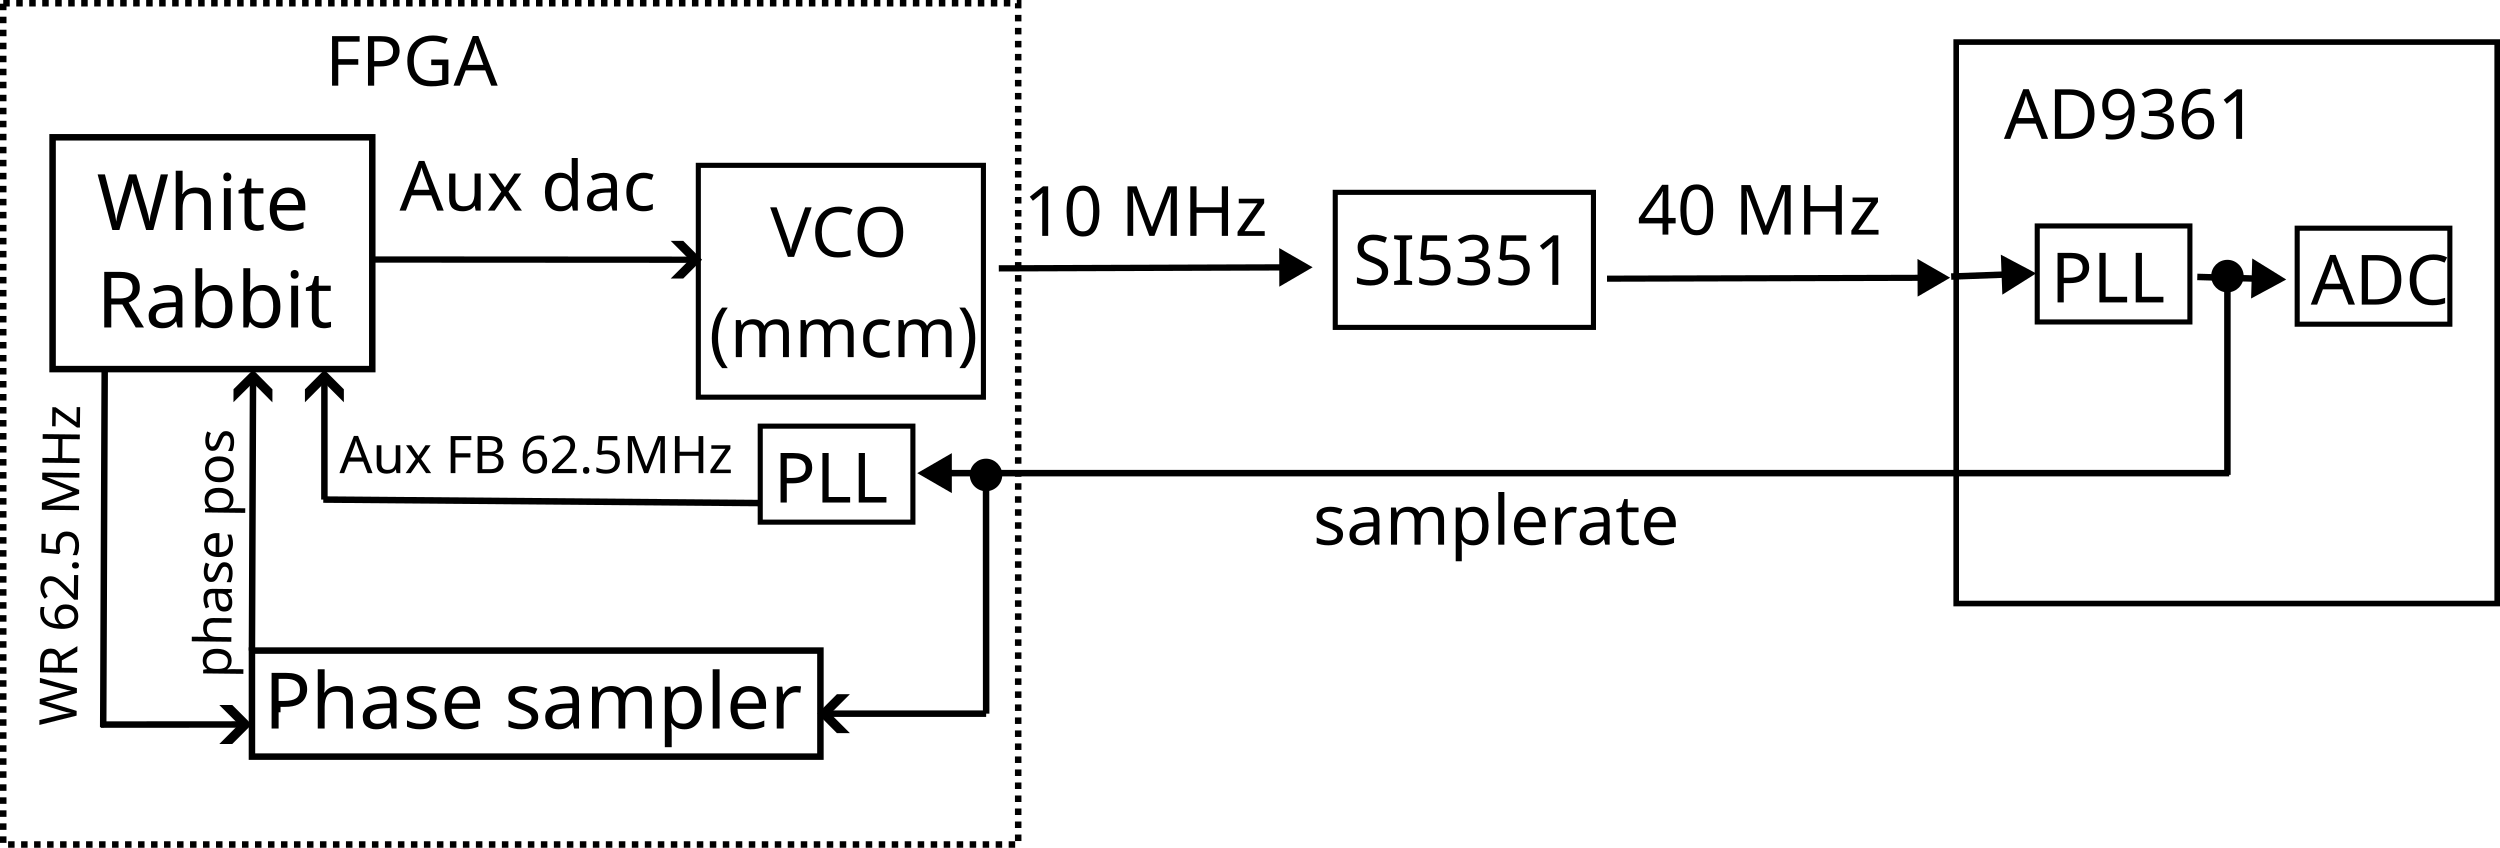
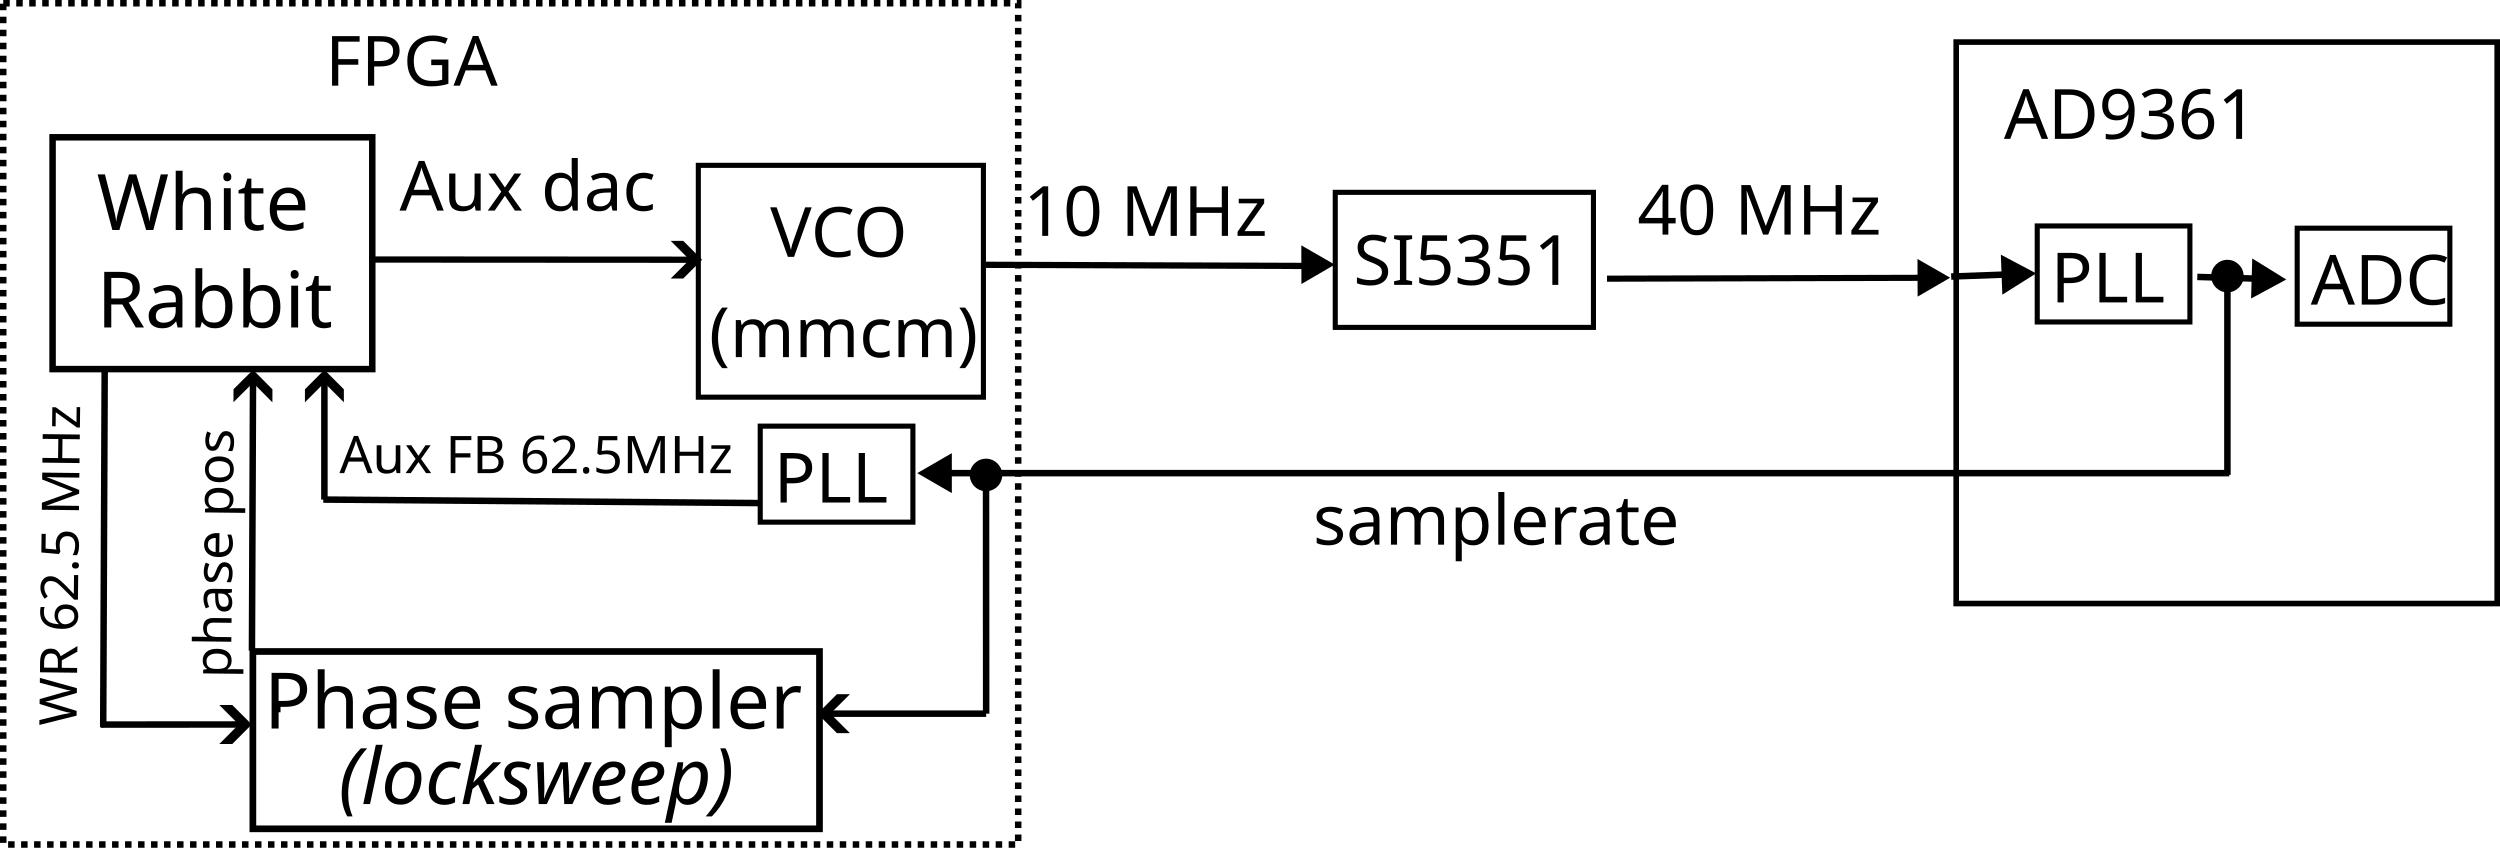
<svg xmlns="http://www.w3.org/2000/svg" version="1.1" id="svg1" width="385.333" height="130.667" viewBox="0 0 385.333 130.667">
  <defs id="defs1">
    <marker style="overflow:visible" id="marker42" refX="0" refY="0" orient="auto-start-reverse" markerWidth="1" markerHeight="1" viewBox="0 0 1 1" preserveAspectRatio="xMidYMid">
      <path style="fill:context-stroke;fill-rule:evenodd;stroke:none" d="m 1,0 -3,3 h -2 l 3,-3 -3,-3 h 2 z" id="path42" />
    </marker>
    <marker style="overflow:visible" id="marker41" refX="0" refY="0" orient="auto-start-reverse" markerWidth="1" markerHeight="1" viewBox="0 0 1 1" preserveAspectRatio="xMidYMid">
      <path style="fill:context-stroke;fill-rule:evenodd;stroke:none" d="m 1,0 -3,3 h -2 l 3,-3 -3,-3 h 2 z" id="path41" />
    </marker>
    <marker style="overflow:visible" id="marker40" refX="0" refY="0" orient="auto-start-reverse" markerWidth="1" markerHeight="1" viewBox="0 0 1 1" preserveAspectRatio="xMidYMid">
      <path style="fill:context-stroke;fill-rule:evenodd;stroke:none" d="m 1,0 -3,3 h -2 l 3,-3 -3,-3 h 2 z" id="path40" />
    </marker>
    <marker style="overflow:visible" id="ArrowWideHeavy" refX="0" refY="0" orient="auto-start-reverse" markerWidth="1" markerHeight="1" viewBox="0 0 1 1" preserveAspectRatio="xMidYMid">
      <path style="fill:context-stroke;fill-rule:evenodd;stroke:none" d="m 1,0 -3,3 h -2 l 3,-3 -3,-3 h 2 z" id="path39" />
    </marker>
  </defs>
  <g id="g1">
    <text id="text1" xml:space="preserve" transform="matrix(1.333333,0,0,1.334964,14.90113,35.4537)">
      <tspan id="tspan1" style="font-variant:normal;font-weight:normal;font-size:9.002px;font-family:'Noto Sans';writing-mode:lr-tb;fill:#000000;fill-opacity:1;fill-rule:nonzero;stroke:none" x="0" y="0">White</tspan>
      <tspan id="tspan2" style="font-variant:normal;font-weight:normal;font-size:9.002px;font-family:'Noto Sans';writing-mode:lr-tb;fill:#000000;fill-opacity:1;fill-rule:nonzero;stroke:none" x="0" y="11.253">Rabbit</tspan>
    </text>
    <path id="path2" d="M 6.086,15.871 H 43.088 V 42.668 H 6.086 Z" style="fill:none;stroke:#000000;stroke-width:0.751;stroke-linecap:butt;stroke-linejoin:miter;stroke-miterlimit:4;stroke-dasharray:none;stroke-opacity:1" transform="scale(1.331704,1.333333)" />
    <path id="path3" d="m 80.825,19.113 h 32.997 V 45.914 H 80.825 Z" style="fill:none;stroke:#000000;stroke-width:0.59;stroke-linecap:butt;stroke-linejoin:miter;stroke-miterlimit:4;stroke-dasharray:none;stroke-opacity:1" transform="scale(1.331704,1.333333)" />
    <path id="path4" d="m 43.21,30 37.32,0.024" style="fill:none;stroke:#000000;stroke-width:0.726;stroke-linecap:butt;stroke-linejoin:miter;stroke-miterlimit:4;stroke-dasharray:none;stroke-opacity:1;marker-end:url(#ArrowWideHeavy)" transform="scale(1.331704,1.333333)" />
    <text id="text5" xml:space="preserve" transform="matrix(1.333333,0,0,1.334964,61.58119,32.46392)">
      <tspan id="tspan5" style="font-variant:normal;font-weight:normal;font-size:8.002px;font-family:'Noto Sans';writing-mode:lr-tb;fill:#000000;fill-opacity:1;fill-rule:nonzero;stroke:none" x="0" y="0">Aux dac</tspan>
      <tspan id="tspan6" style="font-variant:normal;font-weight:normal;font-size:8.002px;font-family:'Noto Sans';writing-mode:lr-tb;fill:#000000;fill-opacity:1;fill-rule:nonzero;stroke:none" x="42.843" dx="0 -0.08 -0.16" y="5.335">VCO</tspan>
      <tspan id="tspan7" style="font-variant:normal;font-weight:normal;font-size:8.002px;font-family:'Noto Sans';writing-mode:lr-tb;fill:#000000;fill-opacity:1;fill-rule:nonzero;stroke:none" x="-8.582" y="-14.426">FPGA</tspan>
    </text>
    <path id="path7" d="m 235.792,26.121 h 17.67 v 11.098 h -17.67 z" style="fill:none;stroke:#000000;stroke-width:0.59;stroke-linecap:butt;stroke-linejoin:miter;stroke-miterlimit:4;stroke-dasharray:none;stroke-opacity:1" transform="scale(1.331704,1.333333)" />
    <path id="path8" d="m 254.318,32.012 7.627,0.222" style="fill:none;stroke:#000000;stroke-width:0.752;stroke-linecap:butt;stroke-linejoin:miter;stroke-miterlimit:4;stroke-dasharray:none;stroke-opacity:1" transform="scale(1.331704,1.333333)" />
    <path id="path9" d="m 264.825,24.63 -3.251,1.879 10e-4,-3.762 z" style="fill:#000000;fill-opacity:1;fill-rule:evenodd;stroke:#000000;stroke-width:0.501;stroke-linecap:butt;stroke-linejoin:miter;stroke-miterlimit:4;stroke-dasharray:none;stroke-opacity:1" transform="matrix(1.331704,0.03860307,-0.03855587,1.333333,0,0)" />
    <text id="text9" xml:space="preserve" transform="matrix(1.333333,0,0,1.334964,316.0947,46.6054)">
      <tspan id="tspan9" style="font-variant:normal;font-weight:normal;font-size:8.002px;font-family:'Noto Sans';writing-mode:lr-tb;fill:#000000;fill-opacity:1;fill-rule:nonzero;stroke:none" x="0" y="0">PLL</tspan>
    </text>
    <path id="path10" d="m 154.544,22.234 h 29.884 v 15.613 h -29.884 z" style="fill:none;stroke:#000000;stroke-width:0.59;stroke-linecap:butt;stroke-linejoin:miter;stroke-miterlimit:4;stroke-dasharray:none;stroke-opacity:1" transform="scale(1.331704,1.333333)" />
-     <path id="path11" d="M 115.602,31.023 149.35,30.906" style="fill:none;stroke:#000000;stroke-width:0.726;stroke-linecap:butt;stroke-linejoin:miter;stroke-miterlimit:4;stroke-dasharray:none;stroke-opacity:1" transform="scale(1.331704,1.333333)" />
-     <path id="path12" d="m 151.332,31.434 -3.14,1.813 0.002,-3.629 z" style="fill:#000000;fill-opacity:1;fill-rule:evenodd;stroke:#000000;stroke-width:0.484;stroke-linecap:butt;stroke-linejoin:miter;stroke-miterlimit:4;stroke-dasharray:none;stroke-opacity:1" transform="matrix(1.331704,-0.00471729,0.00471153,1.333333,0,0)" />
+     <path id="path11" d="m 114.117,30.612 39.07,0.138" style="fill:none;stroke:#000000;stroke-width:0.726;stroke-linecap:butt;stroke-linejoin:miter;stroke-miterlimit:4;stroke-dasharray:none;stroke-opacity:1" transform="scale(1.331704,1.333333)" />
+     <path id="path12" d="m 205.087,40.784 -4.173,2.432 -0.014,-4.839 z" style="fill:#000000;fill-opacity:1;fill-rule:evenodd;stroke:#000000;stroke-width:0.645;stroke-linecap:butt;stroke-linejoin:miter;stroke-miterlimit:4;stroke-dasharray:none;stroke-opacity:1" />
    <text id="text12" xml:space="preserve" transform="matrix(1.333333,0,0,1.334964,157.7675,36.3509)">
      <tspan id="tspan12" style="font-variant:normal;font-weight:normal;font-size:8.002px;font-family:'Noto Sans';writing-mode:lr-tb;fill:#000000;fill-opacity:1;fill-rule:nonzero;stroke:none" x="0" y="0">10 MHz</tspan>
      <tspan id="tspan13" style="font-variant:normal;font-weight:normal;font-size:8.002px;font-family:'Noto Sans';writing-mode:lr-tb;fill:#000000;fill-opacity:1;fill-rule:nonzero;stroke:none" x="38.128" y="5.658">SI5351</tspan>
    </text>
    <path id="path13" d="m 226.413,4.863 h 62.616 v 64.906 h -62.616 z" style="fill:none;stroke:#000000;stroke-width:0.649;stroke-linecap:butt;stroke-linejoin:miter;stroke-miterlimit:4;stroke-dasharray:none;stroke-opacity:1" transform="scale(1.331704,1.333333)" />
    <path id="path14" d="m 185.997,32.215 37.198,-0.102" style="fill:none;stroke:#000000;stroke-width:0.708;stroke-linecap:butt;stroke-linejoin:miter;stroke-miterlimit:4;stroke-dasharray:none;stroke-opacity:1" transform="scale(1.331704,1.333333)" />
    <path id="path15" d="m 225.149,32.734 -3.064,1.769 -0.002,-3.539 z" style="fill:#000000;fill-opacity:1;fill-rule:evenodd;stroke:#000000;stroke-width:0.472;stroke-linecap:butt;stroke-linejoin:miter;stroke-miterlimit:4;stroke-dasharray:none;stroke-opacity:1" transform="matrix(1.331704,-0.00372427,0.00371972,1.333333,0,0)" />
    <text id="text15" xml:space="preserve" transform="matrix(1.333333,0,0,1.334964,252.3754,36.16002)">
      <tspan id="tspan15" style="font-variant:normal;font-weight:normal;font-size:8.002px;font-family:'Noto Sans';writing-mode:lr-tb;fill:#000000;fill-opacity:1;fill-rule:nonzero;stroke:none" x="0" y="0">40 MHz</tspan>
      <tspan id="tspan16" style="font-variant:normal;font-weight:normal;font-size:8.002px;font-family:'Noto Sans';writing-mode:lr-tb;fill:#000000;fill-opacity:1;fill-rule:nonzero;stroke:none" x="42.372" y="-11.051">AD9361</tspan>
    </text>
    <path id="path16" d="m 265.879,26.379 h 17.67 v 11.098 h -17.67 z" style="fill:none;stroke:#000000;stroke-width:0.59;stroke-linecap:butt;stroke-linejoin:miter;stroke-miterlimit:4;stroke-dasharray:none;stroke-opacity:1" transform="scale(1.331704,1.333333)" />
    <text id="text16" xml:space="preserve" transform="matrix(1.333333,0,0,1.334964,356.1646,46.94905)">
      <tspan id="tspan17" style="font-variant:normal;font-weight:normal;font-size:8.002px;font-family:'Noto Sans';writing-mode:lr-tb;fill:#000000;fill-opacity:1;fill-rule:nonzero;stroke:none" x="0" y="0">ADC</tspan>
    </text>
    <path id="path17" d="m 225.831,31.969 7.168,-0.266" style="fill:none;stroke:#000000;stroke-width:0.752;stroke-linecap:butt;stroke-linejoin:miter;stroke-miterlimit:4;stroke-dasharray:none;stroke-opacity:1" transform="scale(1.331704,1.333333)" />
    <path id="path18" d="m 233.675,40.275 -3.25,1.88 -0.001,-3.758 z" style="fill:#000000;fill-opacity:1;fill-rule:evenodd;stroke:#000000;stroke-width:0.501;stroke-linecap:butt;stroke-linejoin:miter;stroke-miterlimit:4;stroke-dasharray:none;stroke-opacity:1" transform="matrix(1.331704,-0.0493804,0.04932,1.333333,0,0)" />
    <path id="path19" d="m 0.375,0.375 h 117.472 v 97.25 H 0.375 Z" style="fill:none;stroke:#000000;stroke-width:0.752;stroke-linecap:butt;stroke-linejoin:miter;stroke-miterlimit:4;stroke-dasharray:0.752, 0.752;stroke-dashoffset:0;stroke-opacity:1" transform="scale(1.331704,1.333333)" />
    <text id="text19" xml:space="preserve" transform="matrix(1.333333,0,0,1.334964,109.2976,55.04764)">
      <tspan id="tspan19" style="font-variant:normal;font-weight:normal;font-size:8.002px;font-family:'Noto Sans';writing-mode:lr-tb;fill:#000000;fill-opacity:1;fill-rule:nonzero;stroke:none" x="0" y="0">(mmcm)</tspan>
    </text>
    <path id="path20" d="M 257.803,31.914 V 54.895" style="fill:none;stroke:#000000;stroke-width:0.752;stroke-linecap:butt;stroke-linejoin:miter;stroke-miterlimit:4;stroke-dasharray:none;stroke-opacity:1" transform="scale(1.331704,1.333333)" />
    <path id="path21" d="m 257.488,33.797 c -1.035,0 -1.875,-0.844 -1.875,-1.883 0,-1.039 0.84,-1.879 1.875,-1.879 1.039,0 1.879,0.863 1.879,1.879 0,1.039 -0.84,1.883 -1.879,1.883 z" style="fill:#000000;fill-opacity:1;fill-rule:evenodd;stroke:none" transform="scale(1.333333)" />
    <path id="path22" d="m 114.124,54.906 0.015,27.594" style="fill:none;stroke:#000000;stroke-width:0.752;stroke-linecap:butt;stroke-linejoin:miter;stroke-miterlimit:4;stroke-dasharray:none;stroke-opacity:1" transform="scale(1.331704,1.333333)" />
    <path id="path23" d="m 113.957,56.785 c -1.035,-0.015 -1.863,-0.867 -1.852,-1.906 0.016,-1.039 0.872,-1.867 1.907,-1.856 1.035,0.016 1.867,0.895 1.851,1.911 -0.015,1.035 -0.867,1.867 -1.906,1.851 z" style="fill:#000000;fill-opacity:1;fill-rule:evenodd;stroke:none" transform="scale(1.333333)" />
    <path id="path24" d="M 258.007,54.695 H 108.832" style="fill:none;stroke:#000000;stroke-width:0.751;stroke-linecap:butt;stroke-linejoin:miter;stroke-miterlimit:4;stroke-dasharray:none;stroke-opacity:1" transform="scale(1.331704,1.333333)" />
    <path id="path25" d="m -106.665,-54.695 -3.251,1.879 v -3.754 z" style="fill:#000000;fill-opacity:1;fill-rule:evenodd;stroke:#000000;stroke-width:0.501;stroke-linecap:butt;stroke-linejoin:miter;stroke-miterlimit:4;stroke-dasharray:none;stroke-opacity:1" transform="scale(-1.331704,-1.333333)" />
    <path id="path26" d="M 114.139,82.5 H 95.367" style="fill:none;stroke:#000000;stroke-width:0.751;stroke-linecap:butt;stroke-linejoin:miter;stroke-miterlimit:4;stroke-dasharray:none;stroke-opacity:1;marker-end:url(#marker42)" transform="scale(1.331704,1.333333)" />
    <path id="path28" d="m 87.99,49.262 h 17.67 V 60.36 H 87.99 Z" style="fill:none;stroke:#000000;stroke-width:0.59;stroke-linecap:butt;stroke-linejoin:miter;stroke-miterlimit:4;stroke-dasharray:none;stroke-opacity:1" transform="scale(1.331704,1.333333)" />
    <text id="text28" xml:space="preserve" transform="matrix(1.333333,0,0,1.334964,119.2686,77.46119)">
      <tspan id="tspan28" style="font-variant:normal;font-weight:normal;font-size:8.002px;font-family:'Noto Sans';writing-mode:lr-tb;fill:#000000;fill-opacity:1;fill-rule:nonzero;stroke:none" x="0" y="0">PLL</tspan>
      <tspan id="tspan29" style="font-variant:normal;font-weight:normal;font-size:8.002px;font-family:'Noto Sans';writing-mode:lr-tb;fill:#000000;fill-opacity:1;fill-rule:nonzero;stroke:none" x="62.335" dx="0 0 0 0 0 0 0 -0.16" y="4.857">samplerate</tspan>
    </text>
    <path id="path29" d="M 87.99,58.156 37.415,57.75" style="fill:none;stroke:#000000;stroke-width:0.751;stroke-linecap:butt;stroke-linejoin:miter;stroke-miterlimit:4;stroke-dasharray:none;stroke-opacity:1" transform="scale(1.331704,1.333333)" />
    <path id="path30" d="m 37.546,57.75 0,-14.25" style="fill:none;stroke:#000000;stroke-width:0.751;stroke-linecap:butt;stroke-linejoin:miter;stroke-miterlimit:4;stroke-dasharray:none;stroke-opacity:1;marker-end:url(#marker40)" transform="scale(1.331704,1.333333)" />
    <text id="text31" xml:space="preserve" transform="matrix(1.333333,0,0,1.334964,52.31755,72.92518)">
      <tspan id="tspan31" style="font-variant:normal;font-weight:normal;font-size:6.001px;font-family:'Noto Sans';writing-mode:lr-tb;fill:#000000;fill-opacity:1;fill-rule:nonzero;stroke:none" x="0" dx="0 0 0 0 0 0 0 0 0 0 0 1.56" y="0">Aux FB 62.5MHz</tspan>
    </text>
    <text id="text32" xml:space="preserve" transform="matrix(1.333333,0,0,1.334964,40.69411,112.288)">
      <tspan id="tspan32" style="font-variant:normal;font-weight:normal;font-size:9.002px;font-family:'Noto Sans';writing-mode:lr-tb;fill:#000000;fill-opacity:1;fill-rule:nonzero;stroke:none" x="0" y="0">Phase sampler</tspan>
    </text>
-     <path id="path32" d="M 29.161,75.207 H 94.956 V 87.465 H 29.161 Z" style="fill:none;stroke:#000000;stroke-width:0.751;stroke-linecap:butt;stroke-linejoin:miter;stroke-miterlimit:4;stroke-dasharray:none;stroke-opacity:1" transform="scale(1.331704,1.333333)" />
+     <text id="text32-3" xml:space="preserve" transform="scale(0.999389,1.000611)" x="52.213" y="123.853" style="font-size:16.01px;stroke-width:1.334">
+       <tspan id="tspan32-5" style="font-style:italic;font-variant:normal;font-weight:normal;font-stretch:normal;font-size:12.01px;font-family:'Noto Sans';-inkscape-font-specification:'Noto Sans Italic';writing-mode:lr-tb;fill:#000000;fill-opacity:1;fill-rule:nonzero;stroke:none;stroke-width:1.334" x="52.213" y="123.853">(locksweep)</tspan>
+     </text>
+     <path id="path32" d="m 38.975,100.418 h 87.336 v 27.331 H 38.975 Z" style="fill:none;stroke:#000000;stroke-width:1.032;stroke-linecap:butt;stroke-linejoin:miter;stroke-miterlimit:4;stroke-dasharray:none;stroke-opacity:1" />
    <path id="path33" d="m 31.859,81.199 h 0.57 v 1.141 h -0.57 z" style="fill:#000000;fill-opacity:1;fill-rule:nonzero;stroke:none" transform="scale(1.333333)" />
    <path id="path34" d="M 12.118,42.749 11.944,84.047" style="fill:none;stroke:#000000;stroke-width:0.751;stroke-linecap:butt;stroke-linejoin:miter;stroke-miterlimit:4;stroke-dasharray:none;stroke-opacity:1" transform="scale(1.331704,1.333333)" />
    <path id="path35" d="m 11.659,83.762 16.727,-0.013" style="fill:none;stroke:#000000;stroke-width:0.751;stroke-linecap:butt;stroke-linejoin:miter;stroke-miterlimit:4;stroke-dasharray:none;stroke-opacity:1;marker-end:url(#marker42)" transform="scale(1.331704,1.333333)" />
    <text id="text36" xml:space="preserve" transform="matrix(0.01534426,-1.333245,1.331616,0.01536303,11.7873,111.9059)">
      <tspan id="tspan36" style="font-variant:normal;font-weight:normal;font-size:6.009px;font-family:'Noto Sans';writing-mode:lr-tb;fill:#000000;fill-opacity:1;fill-rule:nonzero;stroke:none" x="0" y="0">WR 62.5 MHz</tspan>
    </text>
    <path id="path37" d="M 29.161,75.207 29.286,43.5" style="fill:none;stroke:#000000;stroke-width:0.751;stroke-linecap:butt;stroke-linejoin:miter;stroke-miterlimit:4;stroke-dasharray:none;stroke-opacity:1;marker-end:url(#marker41)" transform="scale(1.331704,1.333333)" />
    <text id="text38" xml:space="preserve" transform="matrix(0.01534426,-1.333245,1.331616,0.01536303,35.58735,104.5285)">
      <tspan id="tspan38" style="font-variant:normal;font-weight:normal;font-size:6.009px;font-family:'Noto Sans';writing-mode:lr-tb;fill:#000000;fill-opacity:1;fill-rule:nonzero;stroke:none" x="0" y="0">phase pos</tspan>
    </text>
  </g>
</svg>
